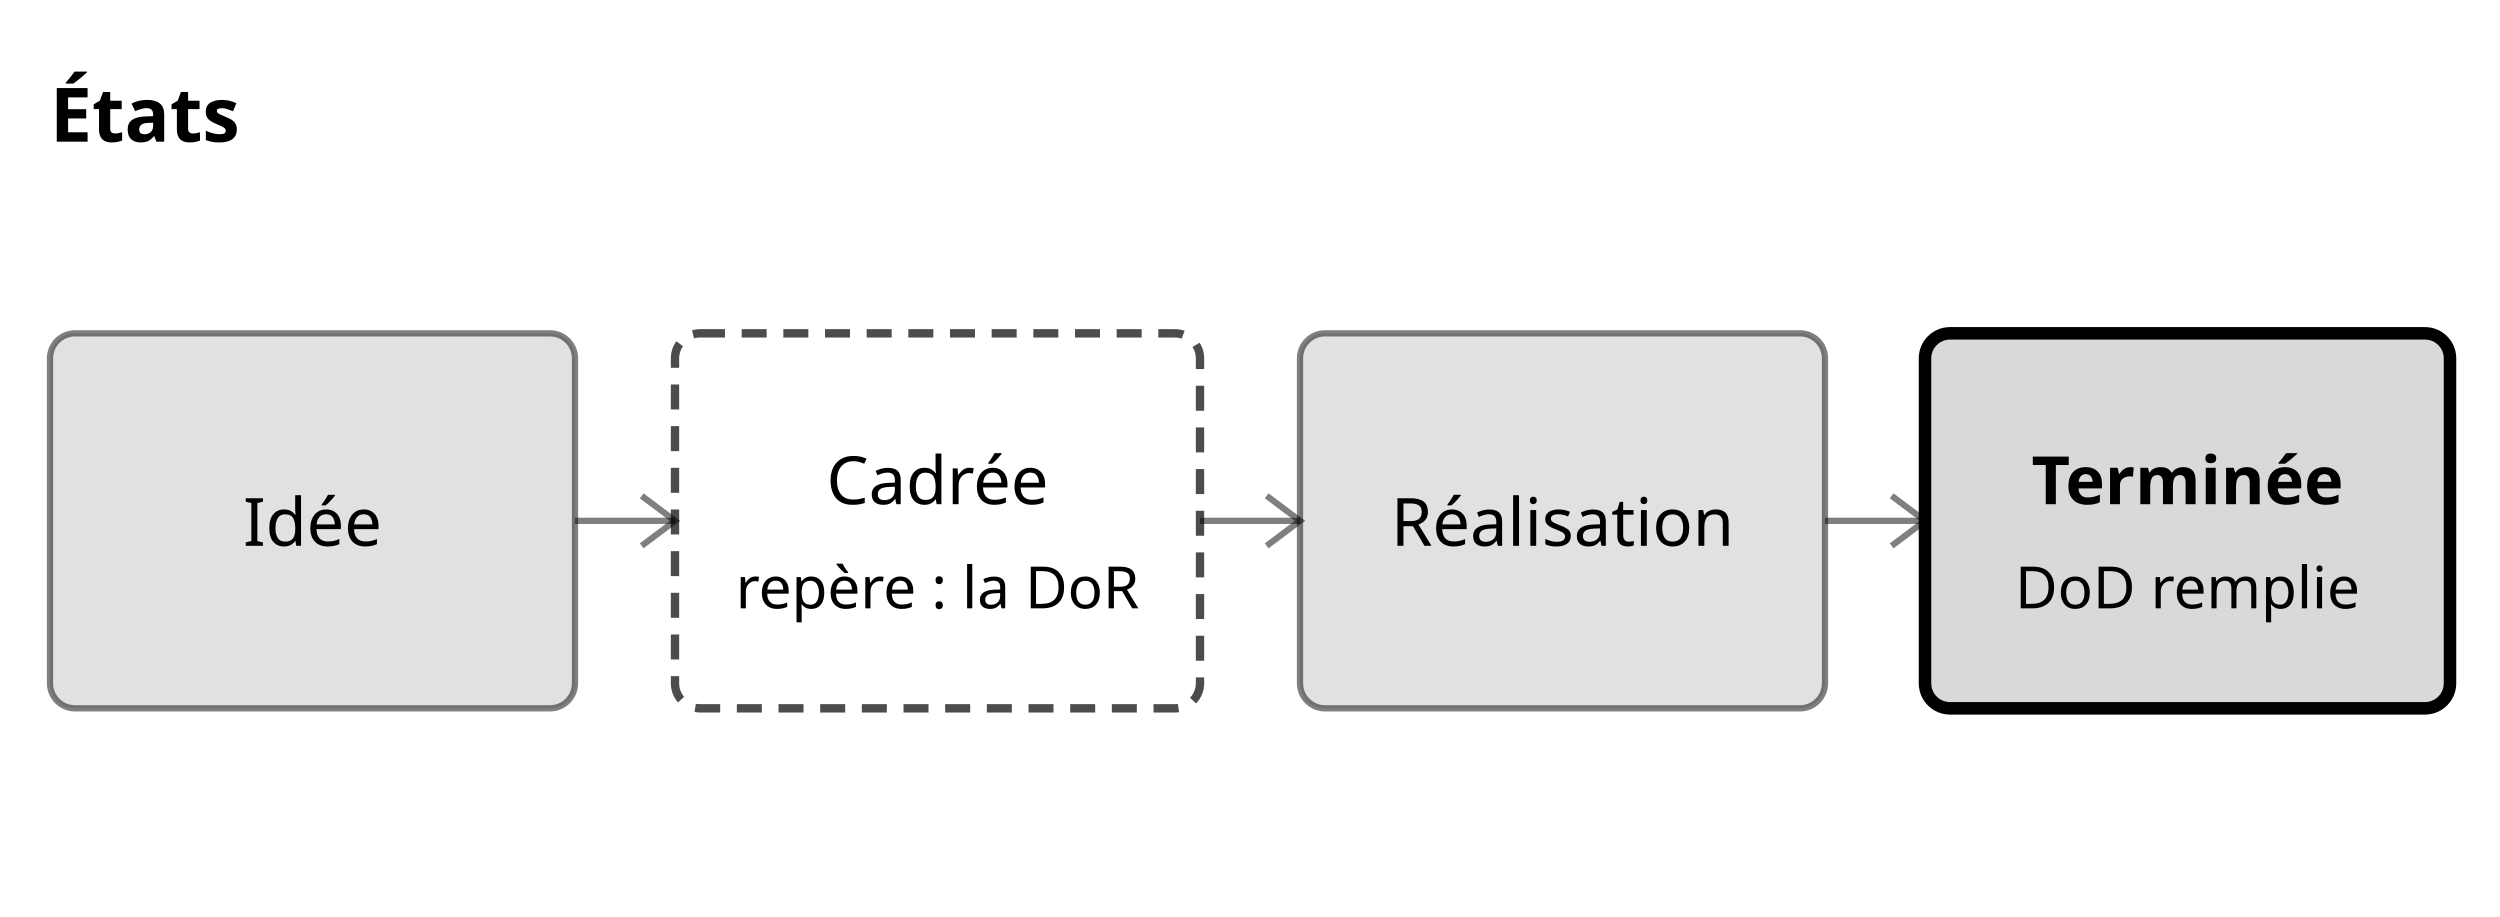
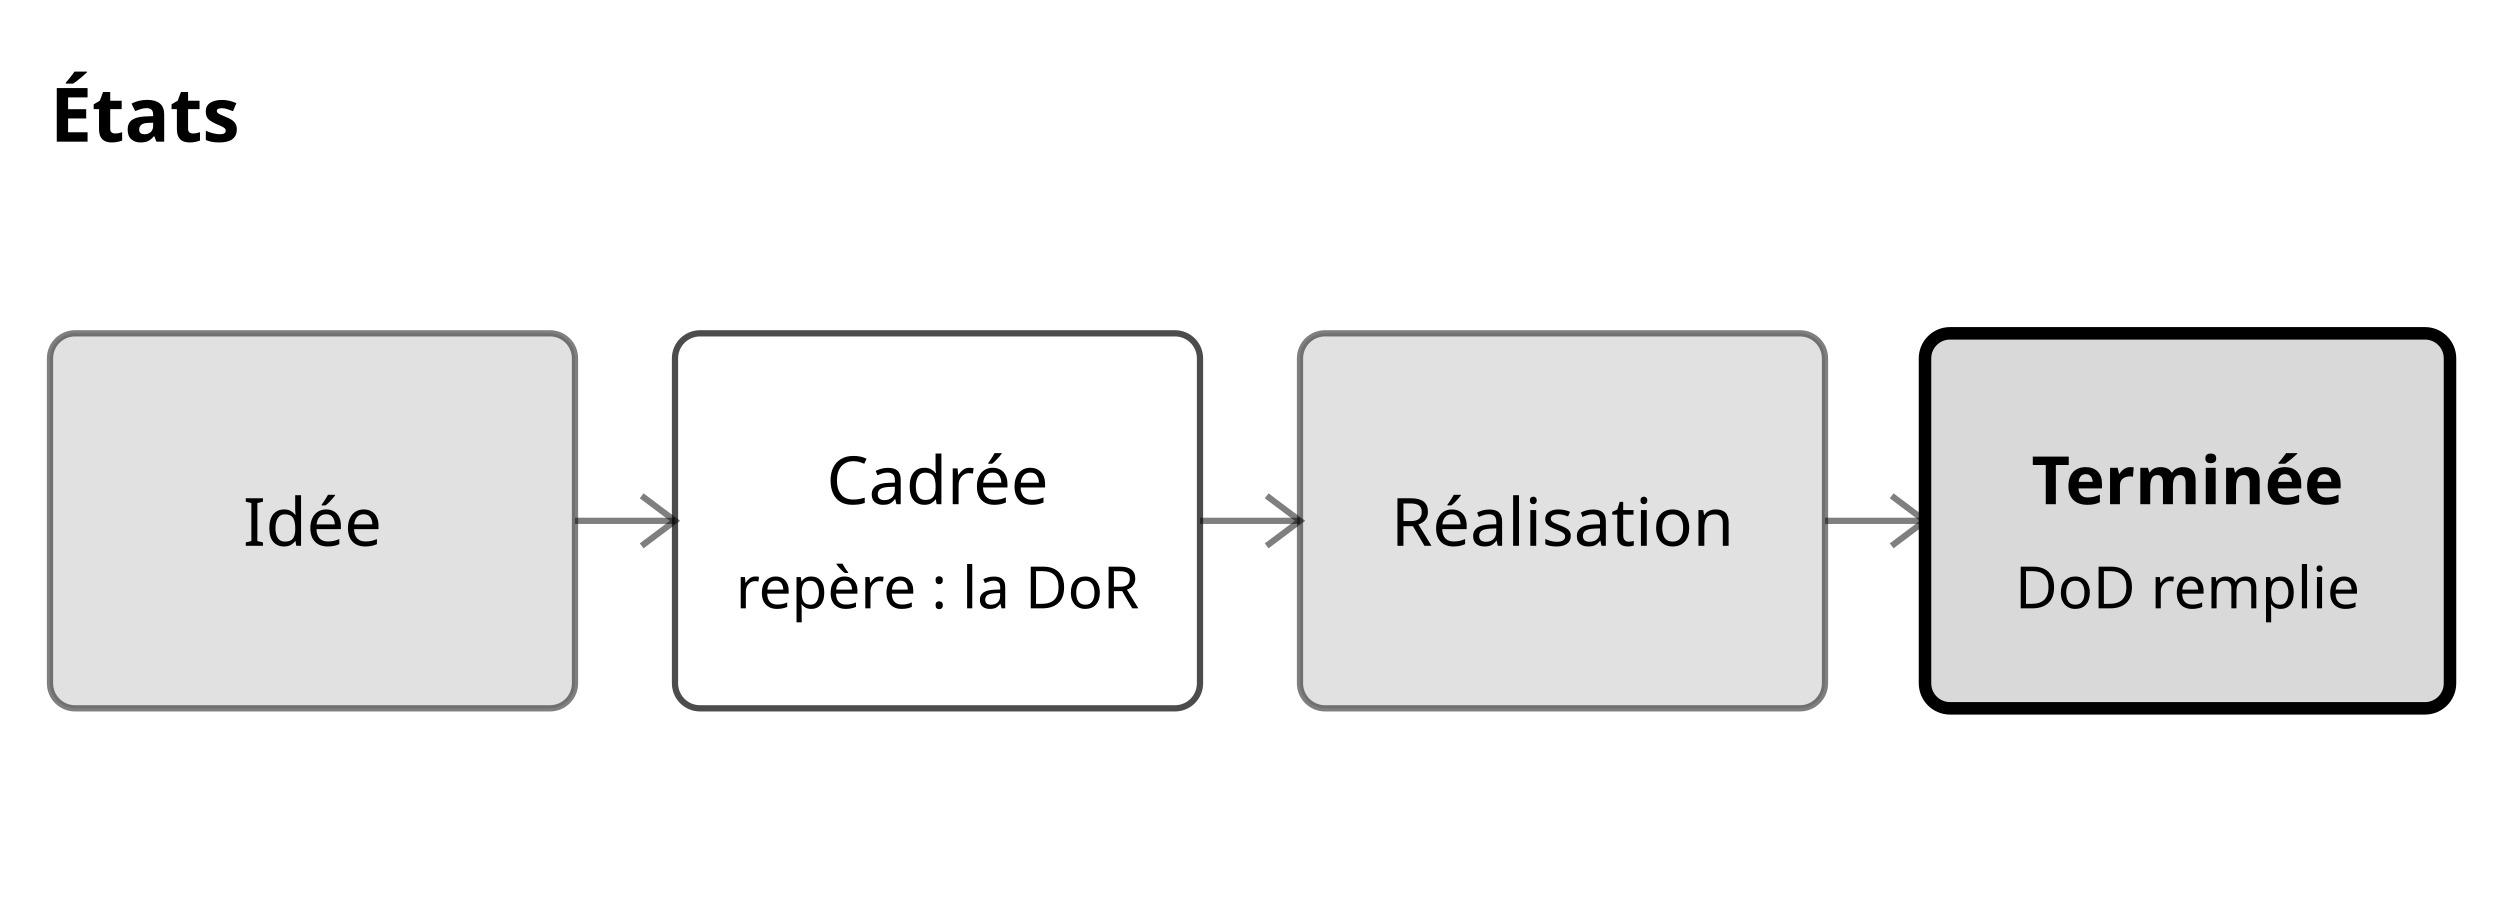
<svg xmlns="http://www.w3.org/2000/svg" viewBox="0 0 600 220" fill="currentColor" role="img" aria-labelledby="ecran-etats-titre ecran-etats-desc" font-family="system-ui, sans-serif">
  <g id="A1c-bande-titre" class="muted">
    <text x="12" y="34" font-size="18" font-weight="bold">États</text>
  </g>
  <g id="A1c-etat-idee" class="muted">
    <rect x="12" y="80" width="126" height="90" rx="6" fill="currentColor" fill-opacity="0.12" stroke="currentColor" stroke-opacity="0.5" stroke-width="1.5" />
    <text x="75" y="131" font-size="16" text-anchor="middle">Idée</text>
  </g>
  <g id="A1c-etat-cadree" class="secondary">
-     <rect x="162" y="80" width="126" height="90" rx="6" fill="none" stroke="currentColor" stroke-opacity="0.7" stroke-width="2" stroke-dasharray="6 4" />
+     <rect x="162" y="80" width="126" height="90" rx="6" fill="none" stroke="currentColor" stroke-opacity="0.7" stroke-width="1.5" />
    <g class="muted">
      <text x="225" y="121" font-size="16" text-anchor="middle">Cadrée</text>
      <text x="225" y="146" font-size="14" text-anchor="middle">repère : la DoR</text>
    </g>
  </g>
  <g id="A1c-etat-realisation" class="muted">
    <rect x="312" y="80" width="126" height="90" rx="6" fill="currentColor" fill-opacity="0.12" stroke="currentColor" stroke-opacity="0.5" stroke-width="1.5" />
    <text x="375" y="131" font-size="16" text-anchor="middle">Réalisation</text>
  </g>
  <g id="A1c-etat-terminee" class="primary">
    <rect x="462" y="80" width="126" height="90" rx="6" fill="currentColor" fill-opacity="0.15" stroke="currentColor" stroke-width="3" />
    <text x="525" y="121" font-size="16" font-weight="bold" text-anchor="middle">Terminée</text>
    <text x="525" y="146" font-size="14" text-anchor="middle">DoD remplie</text>
  </g>
  <g id="A1c-ordre-etats" class="muted">
    <path d="M138 125 H162 M288 125 H312 M438 125 H462" fill="none" stroke="currentColor" stroke-opacity="0.5" stroke-width="1.5" />
    <path d="M154 119 L162 125 L154 131 M304 119 L312 125 L304 131 M454 119 L462 125 L454 131" fill="none" stroke="currentColor" stroke-opacity="0.5" stroke-width="1.5" />
  </g>
</svg>
